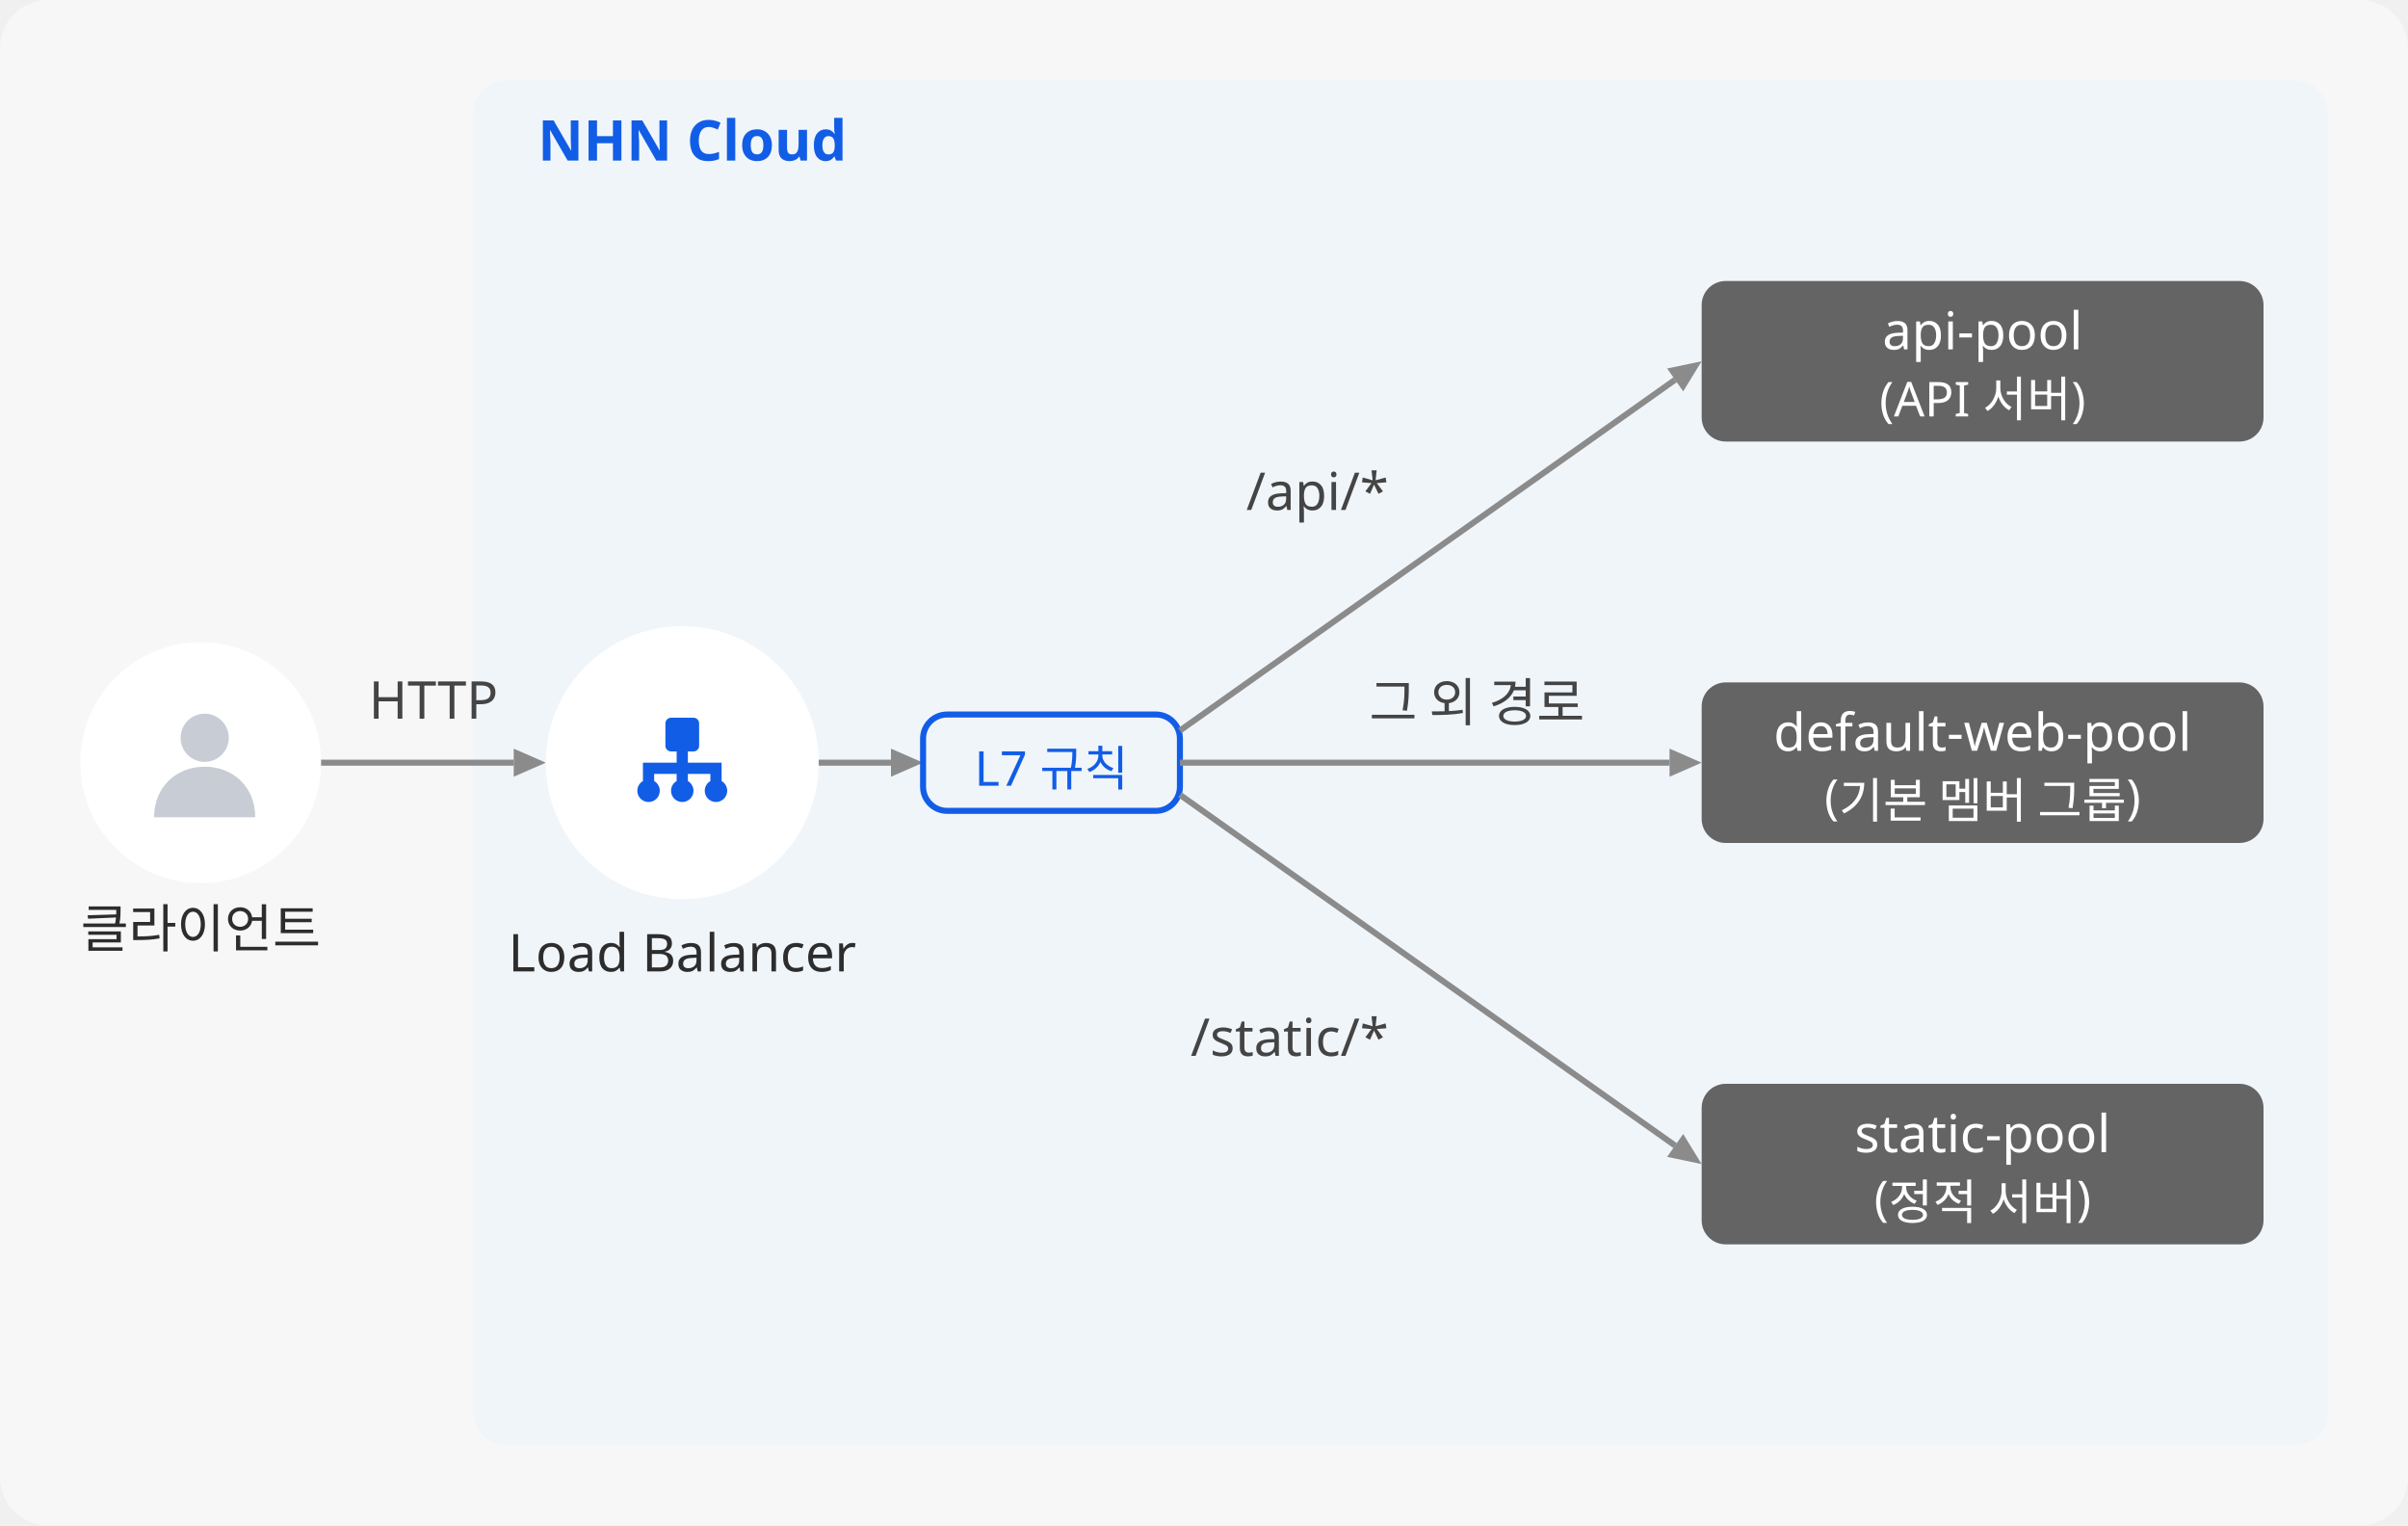
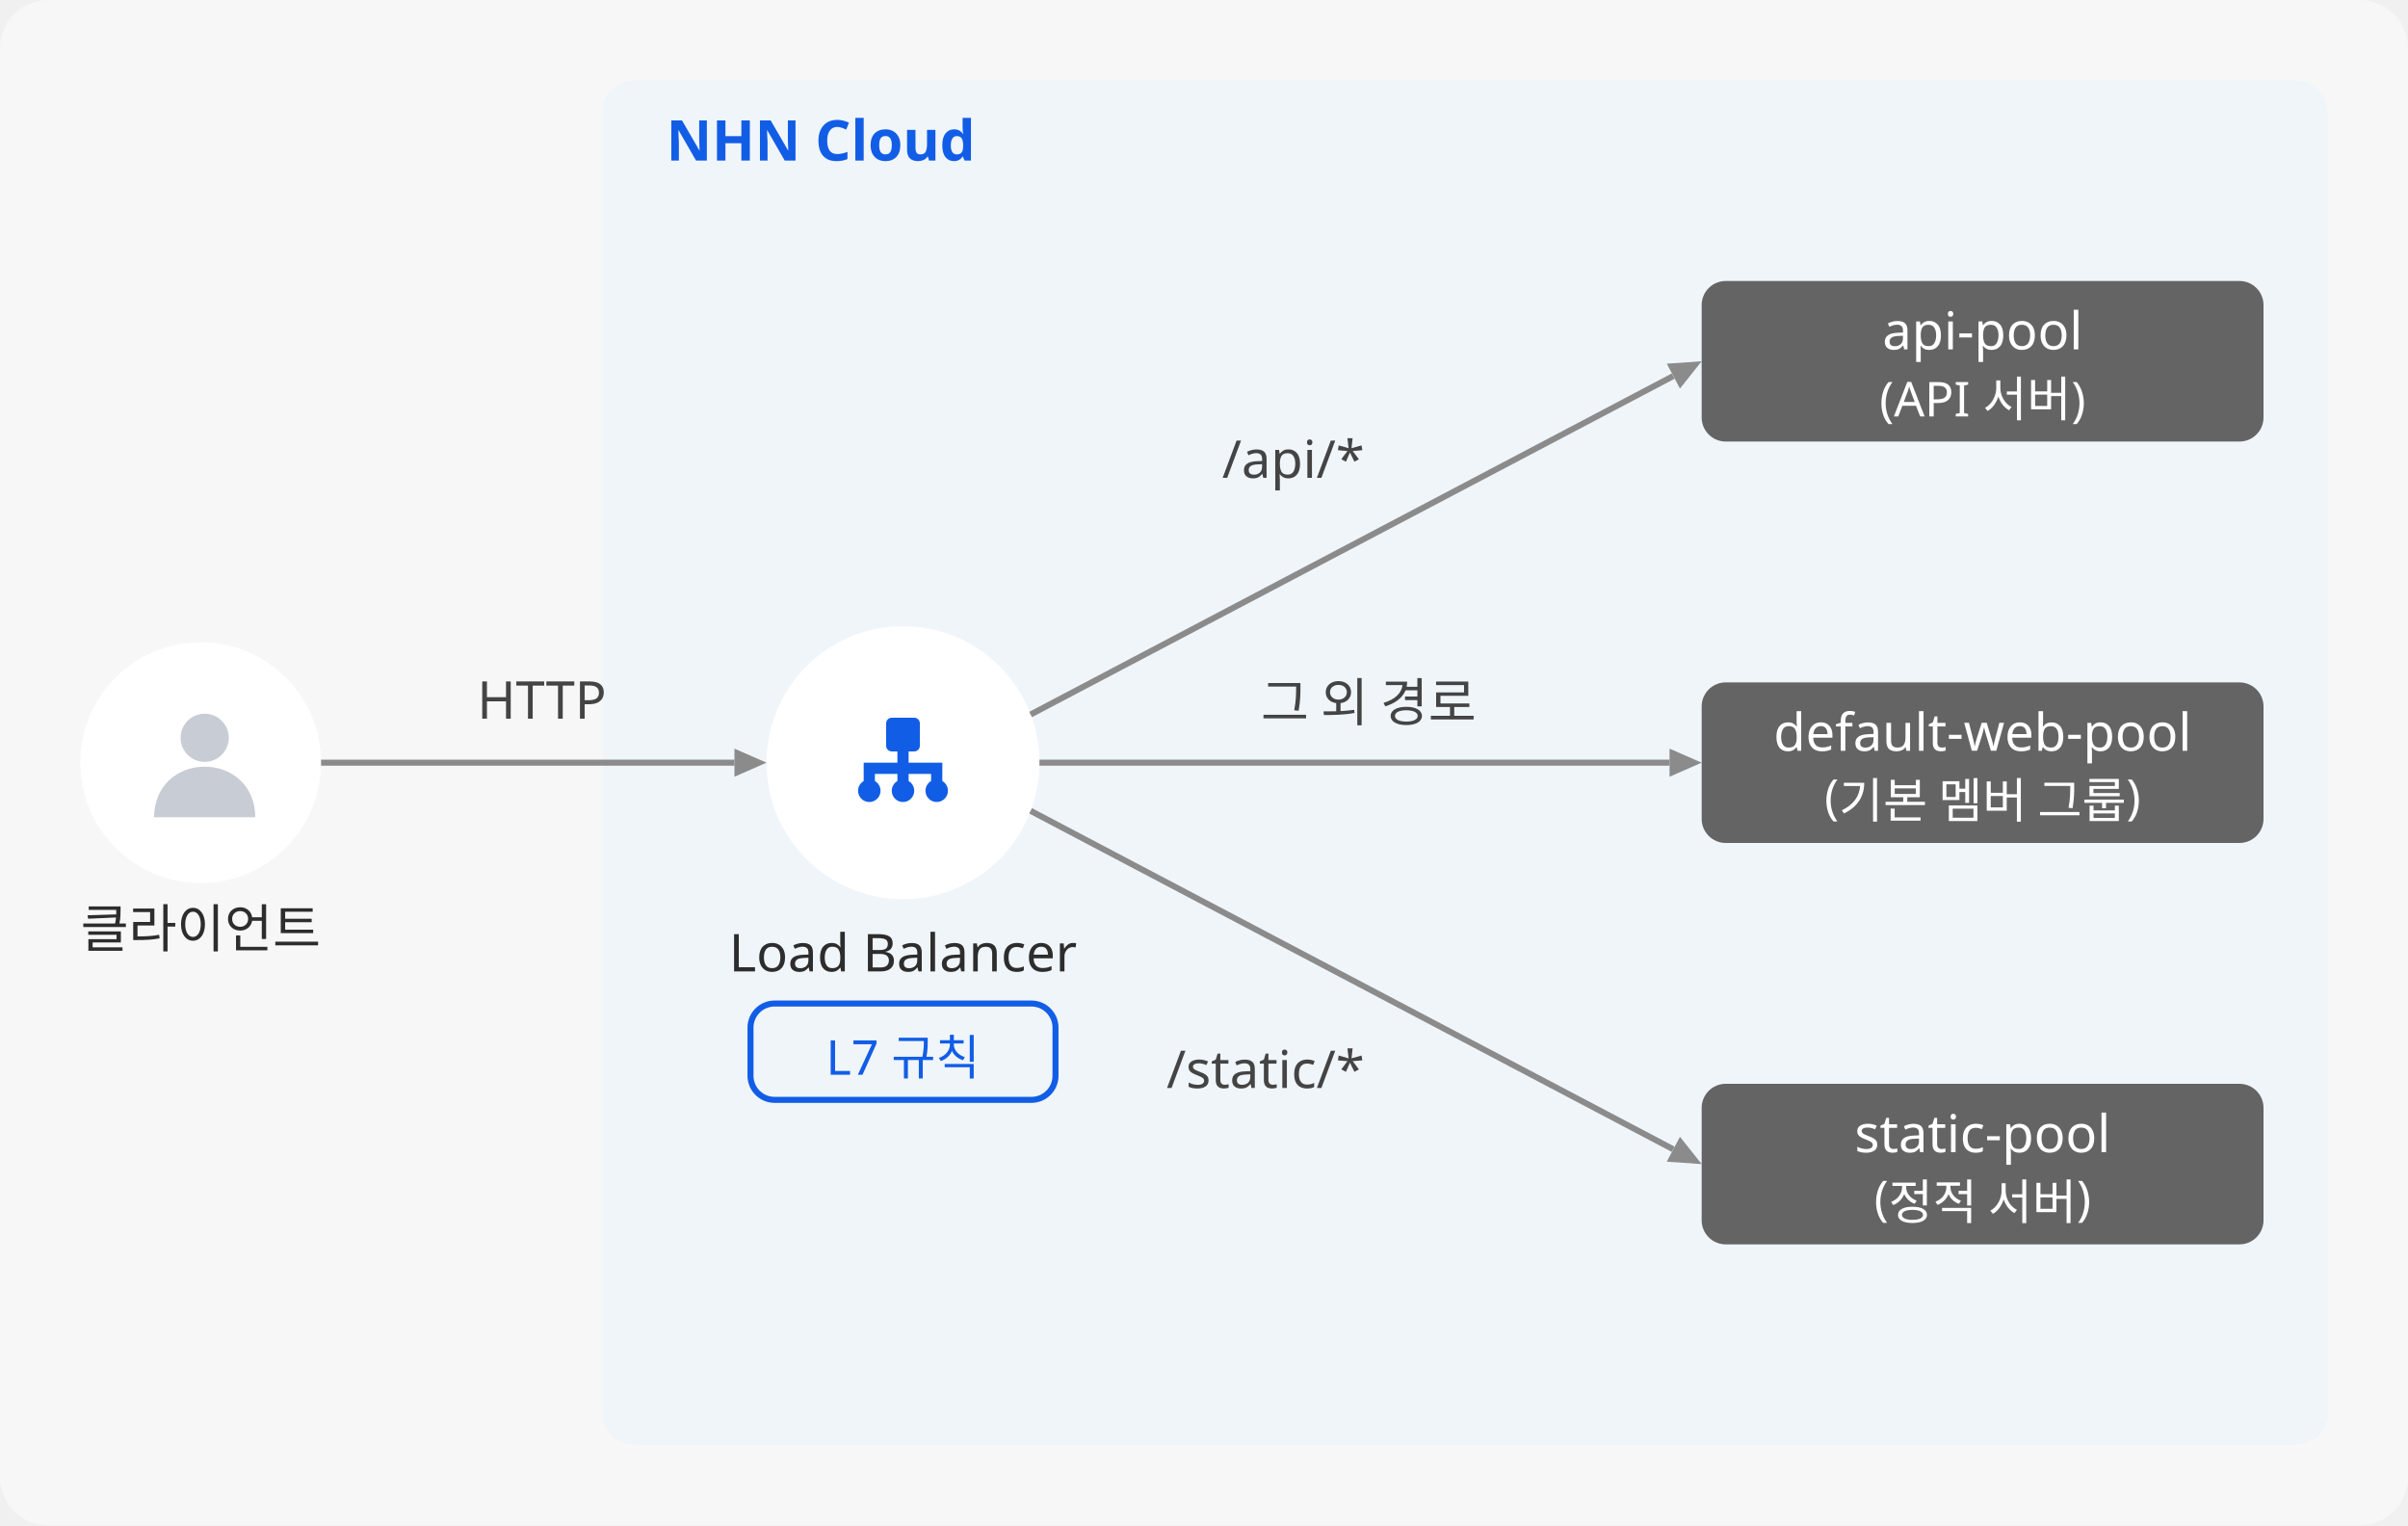
<svg xmlns="http://www.w3.org/2000/svg" viewBox="0 0 600 380" font-family="'Pretendard', sans-serif">
  <rect width="600" height="380" rx="12" fill="#F7F7F7" />
-   <rect x="118" y="20" width="462" height="340" rx="8" fill="#E7F2FF" opacity="0.4" />
-   <text x="134" y="40" fill="#125DE6" font-size="14" font-weight="700">NHN Cloud</text>
+   <rect x="150" y="20" width="430" height="340" rx="8" fill="#E7F2FF" opacity="0.4" />
+   <text x="166" y="40" fill="#125DE6" font-size="14" font-weight="700">NHN Cloud</text>
  <circle cx="50" cy="190" r="30" fill="#FFFFFF" />
  <g transform="translate(33.6, 173.6) scale(0.6)">
    <circle cx="29" cy="17" r="10" fill="#C8CCD4" />
    <path fill-rule="evenodd" clip-rule="evenodd" d="M50 50C50 37.217 40.598 29 29 29C17.402 29 8 37.217 8 50H50Z" fill="#C8CCD4" />
  </g>
  <text x="50" y="236" text-anchor="middle" fill="#2D2D2D" font-size="13">클라이언트</text>
-   <line x1="80" y1="190" x2="128" y2="190" stroke="#8B8B8B" stroke-width="1.5" />
-   <polygon points="128,186.5 136,190 128,193.5" fill="#8B8B8B" />
-   <text x="108" y="174" text-anchor="middle" dominant-baseline="central" fill="#444444" font-size="13">HTTP</text>
-   <circle cx="170" cy="190" r="34" fill="#FFFFFF" />
-   <g transform="translate(156, 176) scale(0.7)">
+   <line x1="80" y1="190" x2="183" y2="190" stroke="#8B8B8B" stroke-width="1.5" />
+   <polygon points="183,186.5 191,190 183,193.5" fill="#8B8B8B" />
+   <text x="135" y="174" text-anchor="middle" dominant-baseline="central" fill="#444444" font-size="13">HTTP</text>
+   <circle cx="225" cy="190" r="34" fill="#FFFFFF" />
+   <g transform="translate(211, 176) scale(0.7)">
    <path d="M24 4C25.105 4 26 4.895 26 6V14C26 15.105 25.105 16 24 16H22V20H34V26.536C35.195 27.228 36 28.52 36 30C36 32.209 34.209 34 32 34C29.791 34 28 32.209 28 30C28 28.52 28.805 27.228 30 26.536V24H22V26.536C23.195 27.228 24 28.52 24 30C24 32.209 22.209 34 20 34C17.791 34 16 32.209 16 30C16 28.52 16.805 27.228 18 26.536V24H10V26.536C11.195 27.228 12 28.52 12 30C12 32.209 10.209 34 8 34C5.791 34 4 32.209 4 30C4 28.52 4.805 27.228 6 26.536V20H18V16H16C14.895 16 14 15.105 14 14V6C14 4.895 14.895 4 16 4H24Z" fill="#125DE6" />
  </g>
-   <text x="170" y="242" text-anchor="middle" fill="#2D2D2D" font-size="13">Load Balancer</text>
-   <line x1="204" y1="190" x2="222" y2="190" stroke="#8B8B8B" stroke-width="1.5" />
-   <polygon points="222,186.5 230,190 222,193.5" fill="#8B8B8B" />
-   <rect x="230" y="178" width="64" height="24" rx="6" fill="none" stroke="#125DE6" stroke-width="1.5" />
-   <text x="262" y="190" text-anchor="middle" dominant-baseline="central" fill="#125DE6" font-size="12">L7 규칙</text>
+   <text x="225" y="242" text-anchor="middle" fill="#2D2D2D" font-size="13">Load Balancer</text>
+   <rect x="187" y="250" width="76" height="24" rx="6" fill="none" stroke="#125DE6" stroke-width="1.5" />
+   <text x="225" y="262" text-anchor="middle" dominant-baseline="central" fill="#125DE6" font-size="12">L7 규칙</text>
  <rect x="424" y="70" width="140" height="40" rx="6" fill="#646464" />
  <text x="494" y="82" text-anchor="middle" dominant-baseline="central" fill="#FFFFFF" font-size="13">api-pool</text>
  <text x="494" y="98" text-anchor="middle" dominant-baseline="central" fill="#FFFFFF" font-size="12">(API 서버)</text>
  <rect x="424" y="170" width="140" height="40" rx="6" fill="#646464" />
  <text x="494" y="182" text-anchor="middle" dominant-baseline="central" fill="#FFFFFF" font-size="13">default-web-pool</text>
  <text x="494" y="198" text-anchor="middle" dominant-baseline="central" fill="#FFFFFF" font-size="12">(기본 멤버 그룹)</text>
  <rect x="424" y="270" width="140" height="40" rx="6" fill="#646464" />
  <text x="494" y="282" text-anchor="middle" dominant-baseline="central" fill="#FFFFFF" font-size="13">static-pool</text>
  <text x="494" y="298" text-anchor="middle" dominant-baseline="central" fill="#FFFFFF" font-size="12">(정적 서버)</text>
-   <line x1="294" y1="182" x2="417.4" y2="94.6" stroke="#8B8B8B" stroke-width="1.5" />
-   <polygon points="419.4,97.5 424,90 415.4,91.8" fill="#8B8B8B" />
-   <text x="346" y="122" text-anchor="end" dominant-baseline="central" fill="#444444" font-size="13">/api/*</text>
-   <line x1="294" y1="190" x2="416" y2="190" stroke="#8B8B8B" stroke-width="1.5" />
+   <line x1="256.8" y1="178" x2="416.9" y2="93.7" stroke="#8B8B8B" stroke-width="1.5" />
+   <polygon points="418.6,96.8 424,90 415.3,90.6" fill="#8B8B8B" />
+   <text x="340" y="114" text-anchor="end" dominant-baseline="central" fill="#444444" font-size="13">/api/*</text>
+   <line x1="259" y1="190" x2="416" y2="190" stroke="#8B8B8B" stroke-width="1.5" />
  <polygon points="416,186.5 424,190 416,193.5" fill="#8B8B8B" />
-   <text x="368" y="174" text-anchor="middle" dominant-baseline="central" fill="#444444" font-size="13">그 외 경로</text>
-   <line x1="294" y1="198" x2="417.4" y2="285.4" stroke="#8B8B8B" stroke-width="1.5" />
-   <polygon points="415.4,288.2 424,290 419.4,282.5" fill="#8B8B8B" />
-   <text x="346" y="258" text-anchor="end" dominant-baseline="central" fill="#444444" font-size="13">/static/*</text>
+   <text x="341" y="174" text-anchor="middle" dominant-baseline="central" fill="#444444" font-size="13">그 외 경로</text>
+   <line x1="256.8" y1="202" x2="416.9" y2="286.3" stroke="#8B8B8B" stroke-width="1.5" />
+   <polygon points="415.3,289.4 424,290 418.6,283.2" fill="#8B8B8B" />
+   <text x="340" y="266" text-anchor="end" dominant-baseline="central" fill="#444444" font-size="13">/static/*</text>
</svg>
